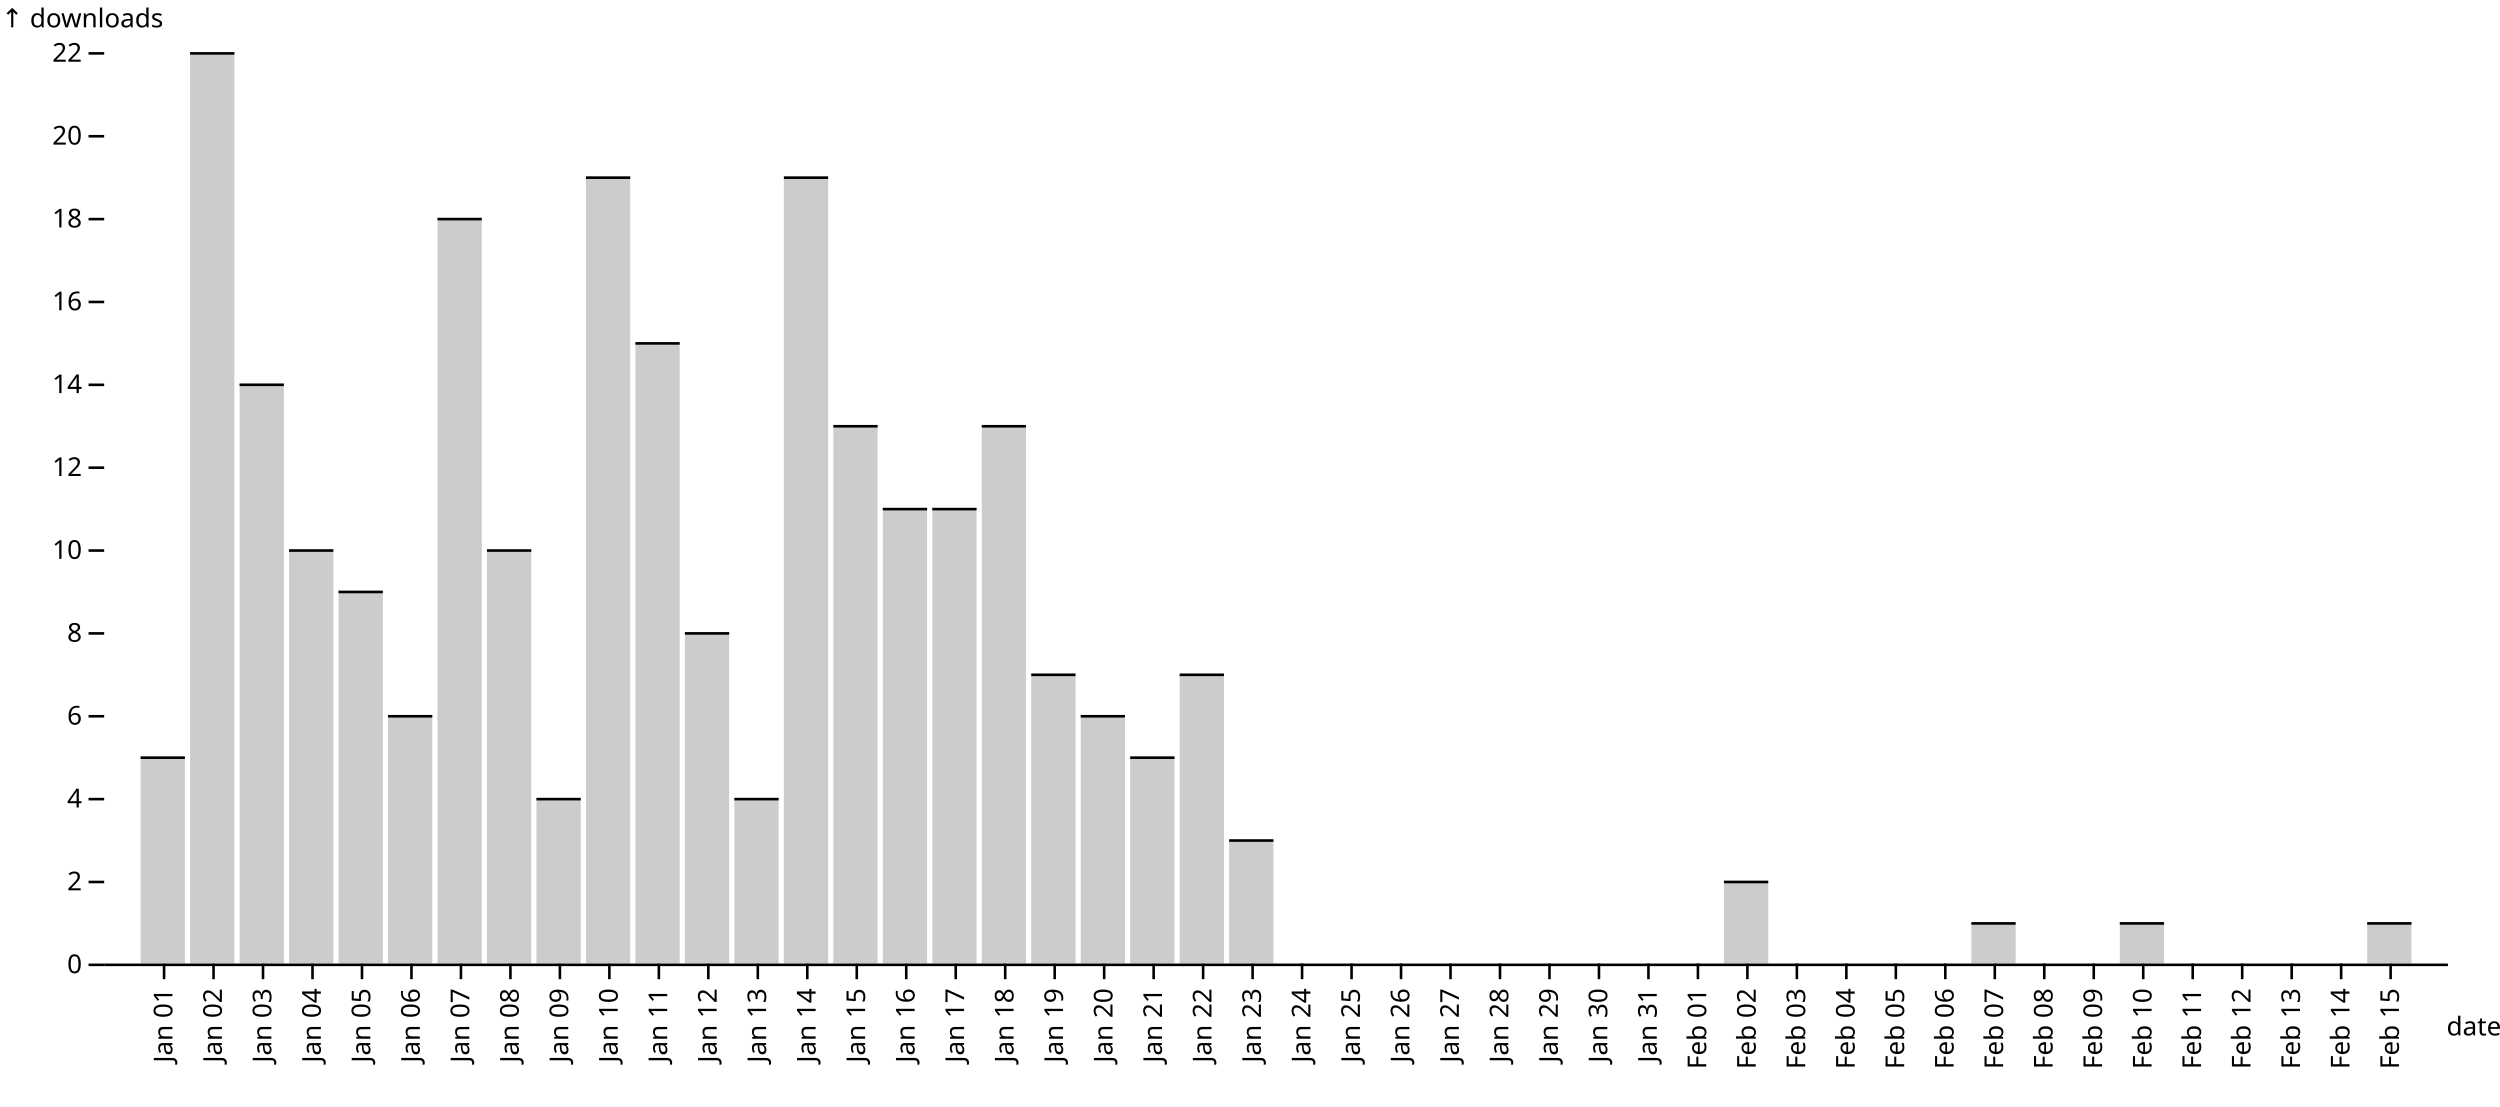
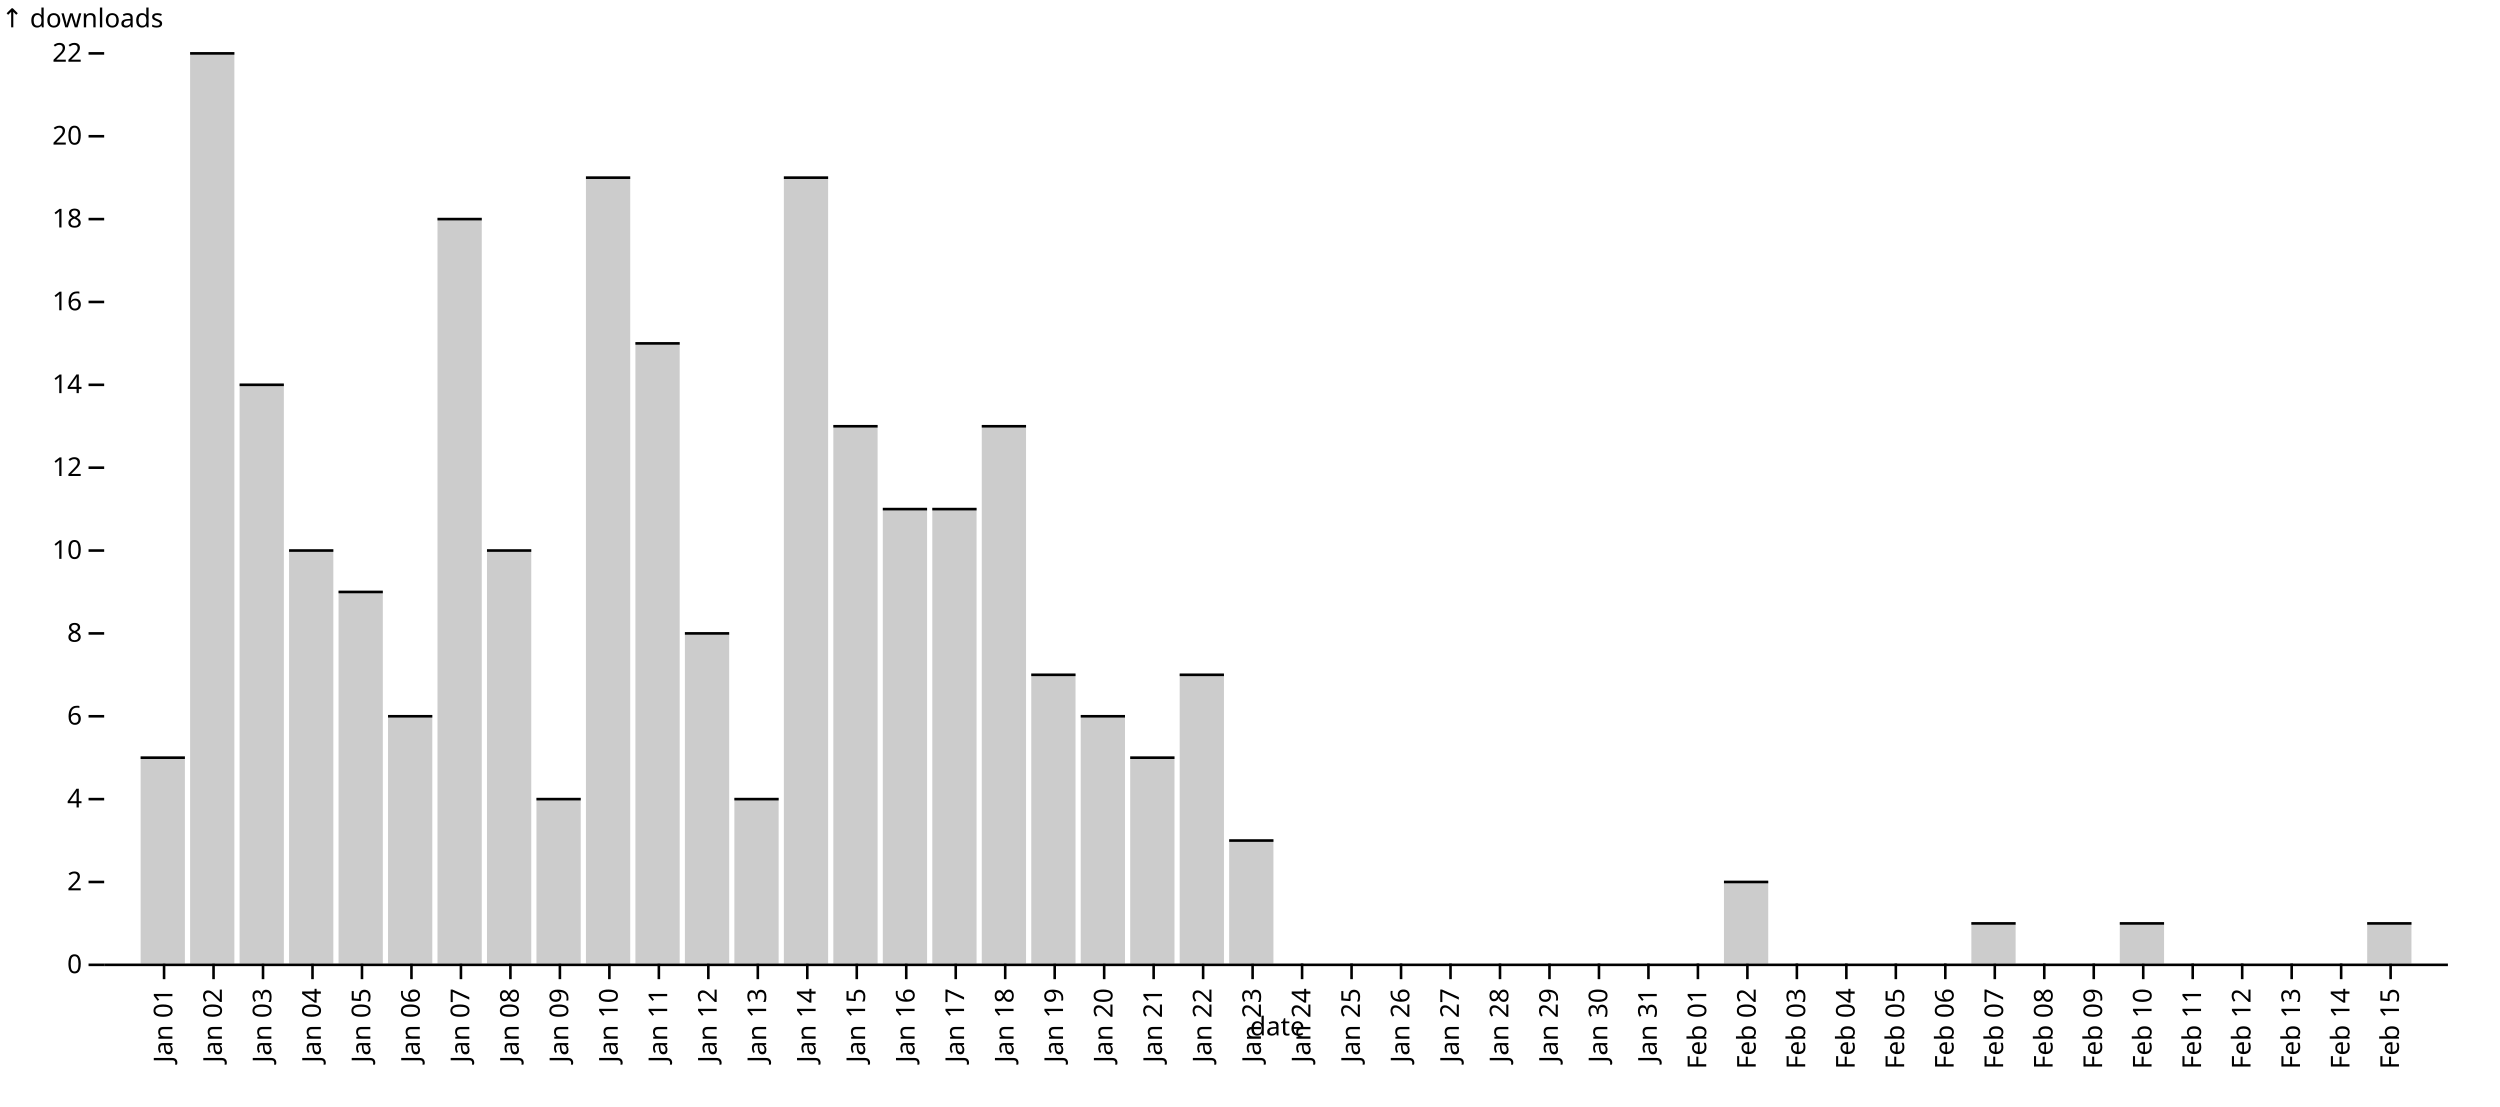
<svg xmlns="http://www.w3.org/2000/svg" class="plot" fill="currentColor" font-family="system-ui, sans-serif" font-size="10" text-anchor="middle" width="960" height="425" viewBox="0 0 960 425">
  <style>
    .plot {
      display: block;
      background: white;
      height: auto;
      height: intrinsic;
      max-width: 100%;
    }

    .plot text,
    .plot tspan {
      white-space: pre;
    }
  </style>
  <g aria-label="y-axis tick" fill="none" stroke="currentColor" transform="translate(0,0.5)">
    <path transform="translate(40,370)" d="M0,0L-6,0" />
    <path transform="translate(40,338.1818)" d="M0,0L-6,0" />
    <path transform="translate(40,306.3636)" d="M0,0L-6,0" />
    <path transform="translate(40,274.5455)" d="M0,0L-6,0" />
    <path transform="translate(40,242.7273)" d="M0,0L-6,0" />
    <path transform="translate(40,210.9091)" d="M0,0L-6,0" />
    <path transform="translate(40,179.0909)" d="M0,0L-6,0" />
    <path transform="translate(40,147.2727)" d="M0,0L-6,0" />
    <path transform="translate(40,115.4545)" d="M0,0L-6,0" />
    <path transform="translate(40,83.63636)" d="M0,0L-6,0" />
    <path transform="translate(40,51.81818)" d="M0,0L-6,0" />
    <path transform="translate(40,20)" d="M0,0L-6,0" />
  </g>
  <g aria-label="y-axis tick label" text-anchor="end" font-variant="tabular-nums" transform="translate(-8.5,0.5)">
    <text y="0.32em" transform="translate(40,370)">0</text>
    <text y="0.32em" transform="translate(40,338.1818)">2</text>
    <text y="0.32em" transform="translate(40,306.3636)">4</text>
    <text y="0.32em" transform="translate(40,274.5455)">6</text>
    <text y="0.32em" transform="translate(40,242.7273)">8</text>
    <text y="0.32em" transform="translate(40,210.9091)">10</text>
    <text y="0.32em" transform="translate(40,179.0909)">12</text>
    <text y="0.32em" transform="translate(40,147.2727)">14</text>
    <text y="0.32em" transform="translate(40,115.4545)">16</text>
    <text y="0.32em" transform="translate(40,83.63636)">18</text>
    <text y="0.32em" transform="translate(40,51.81818)">20</text>
    <text y="0.32em" transform="translate(40,20)">22</text>
  </g>
  <g aria-label="y-axis label" text-anchor="start" transform="translate(-39.5,-9.5)">
    <text transform="translate(40,20)">↑ downloads</text>
  </g>
  <g aria-label="x-axis tick" fill="none" stroke="currentColor" transform="translate(9,0)">
    <path transform="translate(54,370)" d="M0,0L0,6" />
    <path transform="translate(73,370)" d="M0,0L0,6" />
    <path transform="translate(92,370)" d="M0,0L0,6" />
    <path transform="translate(111,370)" d="M0,0L0,6" />
    <path transform="translate(130,370)" d="M0,0L0,6" />
    <path transform="translate(149,370)" d="M0,0L0,6" />
    <path transform="translate(168,370)" d="M0,0L0,6" />
    <path transform="translate(187,370)" d="M0,0L0,6" />
    <path transform="translate(206,370)" d="M0,0L0,6" />
    <path transform="translate(225,370)" d="M0,0L0,6" />
    <path transform="translate(244,370)" d="M0,0L0,6" />
    <path transform="translate(263,370)" d="M0,0L0,6" />
    <path transform="translate(282,370)" d="M0,0L0,6" />
    <path transform="translate(301,370)" d="M0,0L0,6" />
    <path transform="translate(320,370)" d="M0,0L0,6" />
    <path transform="translate(339,370)" d="M0,0L0,6" />
    <path transform="translate(358,370)" d="M0,0L0,6" />
    <path transform="translate(377,370)" d="M0,0L0,6" />
    <path transform="translate(396,370)" d="M0,0L0,6" />
    <path transform="translate(415,370)" d="M0,0L0,6" />
    <path transform="translate(434,370)" d="M0,0L0,6" />
    <path transform="translate(453,370)" d="M0,0L0,6" />
    <path transform="translate(472,370)" d="M0,0L0,6" />
    <path transform="translate(491,370)" d="M0,0L0,6" />
    <path transform="translate(510,370)" d="M0,0L0,6" />
    <path transform="translate(529,370)" d="M0,0L0,6" />
    <path transform="translate(548,370)" d="M0,0L0,6" />
    <path transform="translate(567,370)" d="M0,0L0,6" />
    <path transform="translate(586,370)" d="M0,0L0,6" />
    <path transform="translate(605,370)" d="M0,0L0,6" />
    <path transform="translate(624,370)" d="M0,0L0,6" />
    <path transform="translate(643,370)" d="M0,0L0,6" />
    <path transform="translate(662,370)" d="M0,0L0,6" />
    <path transform="translate(681,370)" d="M0,0L0,6" />
    <path transform="translate(700,370)" d="M0,0L0,6" />
    <path transform="translate(719,370)" d="M0,0L0,6" />
    <path transform="translate(738,370)" d="M0,0L0,6" />
    <path transform="translate(757,370)" d="M0,0L0,6" />
    <path transform="translate(776,370)" d="M0,0L0,6" />
    <path transform="translate(795,370)" d="M0,0L0,6" />
    <path transform="translate(814,370)" d="M0,0L0,6" />
    <path transform="translate(833,370)" d="M0,0L0,6" />
    <path transform="translate(852,370)" d="M0,0L0,6" />
    <path transform="translate(871,370)" d="M0,0L0,6" />
    <path transform="translate(890,370)" d="M0,0L0,6" />
    <path transform="translate(909,370)" d="M0,0L0,6" />
  </g>
  <g aria-label="x-axis tick label" text-anchor="end" font-variant="tabular-nums" transform="translate(9,9.5)">
    <text y="0.32em" transform="translate(54,370) rotate(-90)">Jan 01</text>
    <text y="0.32em" transform="translate(73,370) rotate(-90)">Jan 02</text>
    <text y="0.32em" transform="translate(92,370) rotate(-90)">Jan 03</text>
    <text y="0.32em" transform="translate(111,370) rotate(-90)">Jan 04</text>
    <text y="0.32em" transform="translate(130,370) rotate(-90)">Jan 05</text>
    <text y="0.32em" transform="translate(149,370) rotate(-90)">Jan 06</text>
    <text y="0.32em" transform="translate(168,370) rotate(-90)">Jan 07</text>
    <text y="0.32em" transform="translate(187,370) rotate(-90)">Jan 08</text>
    <text y="0.32em" transform="translate(206,370) rotate(-90)">Jan 09</text>
    <text y="0.32em" transform="translate(225,370) rotate(-90)">Jan 10</text>
    <text y="0.32em" transform="translate(244,370) rotate(-90)">Jan 11</text>
    <text y="0.32em" transform="translate(263,370) rotate(-90)">Jan 12</text>
    <text y="0.32em" transform="translate(282,370) rotate(-90)">Jan 13</text>
    <text y="0.32em" transform="translate(301,370) rotate(-90)">Jan 14</text>
    <text y="0.32em" transform="translate(320,370) rotate(-90)">Jan 15</text>
    <text y="0.32em" transform="translate(339,370) rotate(-90)">Jan 16</text>
    <text y="0.32em" transform="translate(358,370) rotate(-90)">Jan 17</text>
    <text y="0.32em" transform="translate(377,370) rotate(-90)">Jan 18</text>
    <text y="0.32em" transform="translate(396,370) rotate(-90)">Jan 19</text>
    <text y="0.32em" transform="translate(415,370) rotate(-90)">Jan 20</text>
    <text y="0.32em" transform="translate(434,370) rotate(-90)">Jan 21</text>
    <text y="0.32em" transform="translate(453,370) rotate(-90)">Jan 22</text>
    <text y="0.32em" transform="translate(472,370) rotate(-90)">Jan 23</text>
    <text y="0.32em" transform="translate(491,370) rotate(-90)">Jan 24</text>
    <text y="0.32em" transform="translate(510,370) rotate(-90)">Jan 25</text>
    <text y="0.32em" transform="translate(529,370) rotate(-90)">Jan 26</text>
    <text y="0.32em" transform="translate(548,370) rotate(-90)">Jan 27</text>
    <text y="0.32em" transform="translate(567,370) rotate(-90)">Jan 28</text>
    <text y="0.32em" transform="translate(586,370) rotate(-90)">Jan 29</text>
    <text y="0.32em" transform="translate(605,370) rotate(-90)">Jan 30</text>
    <text y="0.32em" transform="translate(624,370) rotate(-90)">Jan 31</text>
    <text y="0.32em" transform="translate(643,370) rotate(-90)">Feb 01</text>
    <text y="0.32em" transform="translate(662,370) rotate(-90)">Feb 02</text>
    <text y="0.32em" transform="translate(681,370) rotate(-90)">Feb 03</text>
    <text y="0.32em" transform="translate(700,370) rotate(-90)">Feb 04</text>
    <text y="0.32em" transform="translate(719,370) rotate(-90)">Feb 05</text>
    <text y="0.32em" transform="translate(738,370) rotate(-90)">Feb 06</text>
    <text y="0.32em" transform="translate(757,370) rotate(-90)">Feb 07</text>
    <text y="0.32em" transform="translate(776,370) rotate(-90)">Feb 08</text>
    <text y="0.32em" transform="translate(795,370) rotate(-90)">Feb 09</text>
    <text y="0.32em" transform="translate(814,370) rotate(-90)">Feb 10</text>
    <text y="0.32em" transform="translate(833,370) rotate(-90)">Feb 11</text>
    <text y="0.32em" transform="translate(852,370) rotate(-90)">Feb 12</text>
    <text y="0.32em" transform="translate(871,370) rotate(-90)">Feb 13</text>
    <text y="0.32em" transform="translate(890,370) rotate(-90)">Feb 14</text>
    <text y="0.32em" transform="translate(909,370) rotate(-90)">Feb 15</text>
  </g>
-   <g aria-label="x-axis label" text-anchor="end" transform="translate(20.5,20.5)">
-     <text y="0.71em" transform="translate(940,370)">date</text>
+   <g aria-label="x-axis label" transform="translate(0.5,20.5)">
+     <text y="0.71em" transform="translate(490,370)">date</text>
  </g>
  <g aria-label="bar" fill="#ccc">
    <rect x="54" width="17" y="290.455" height="79.545" />
    <rect x="73" width="17" y="20" height="350" />
    <rect x="92" width="17" y="147.273" height="222.727" />
    <rect x="111" width="17" y="210.909" height="159.091" />
    <rect x="130" width="17" y="226.818" height="143.182" />
    <rect x="149" width="17" y="274.545" height="95.455" />
    <rect x="168" width="17" y="83.636" height="286.364" />
    <rect x="187" width="17" y="210.909" height="159.091" />
    <rect x="206" width="17" y="306.364" height="63.636" />
    <rect x="225" width="17" y="67.727" height="302.273" />
    <rect x="244" width="17" y="131.364" height="238.636" />
    <rect x="263" width="17" y="242.727" height="127.273" />
    <rect x="282" width="17" y="306.364" height="63.636" />
    <rect x="301" width="17" y="67.727" height="302.273" />
    <rect x="320" width="17" y="163.182" height="206.818" />
    <rect x="339" width="17" y="195" height="175" />
    <rect x="358" width="17" y="195" height="175" />
    <rect x="377" width="17" y="163.182" height="206.818" />
    <rect x="396" width="17" y="258.636" height="111.364" />
    <rect x="415" width="17" y="274.545" height="95.455" />
    <rect x="434" width="17" y="290.455" height="79.545" />
    <rect x="453" width="17" y="258.636" height="111.364" />
    <rect x="472" width="17" y="322.273" height="47.727" />
    <rect x="662" width="17" y="338.182" height="31.818" />
    <rect x="757" width="17" y="354.091" height="15.909" />
    <rect x="814" width="17" y="354.091" height="15.909" />
    <rect x="909" width="17" y="354.091" height="15.909" />
  </g>
  <g aria-label="tick" stroke="currentColor" transform="translate(0,0.5)">
    <line x1="54" x2="71" y1="290.455" y2="290.455" />
    <line x1="73" x2="90" y1="20" y2="20" />
    <line x1="92" x2="109" y1="147.273" y2="147.273" />
    <line x1="111" x2="128" y1="210.909" y2="210.909" />
    <line x1="130" x2="147" y1="226.818" y2="226.818" />
    <line x1="149" x2="166" y1="274.545" y2="274.545" />
    <line x1="168" x2="185" y1="83.636" y2="83.636" />
    <line x1="187" x2="204" y1="210.909" y2="210.909" />
    <line x1="206" x2="223" y1="306.364" y2="306.364" />
    <line x1="225" x2="242" y1="67.727" y2="67.727" />
    <line x1="244" x2="261" y1="131.364" y2="131.364" />
    <line x1="263" x2="280" y1="242.727" y2="242.727" />
    <line x1="282" x2="299" y1="306.364" y2="306.364" />
    <line x1="301" x2="318" y1="67.727" y2="67.727" />
    <line x1="320" x2="337" y1="163.182" y2="163.182" />
    <line x1="339" x2="356" y1="195" y2="195" />
    <line x1="358" x2="375" y1="195" y2="195" />
    <line x1="377" x2="394" y1="163.182" y2="163.182" />
    <line x1="396" x2="413" y1="258.636" y2="258.636" />
    <line x1="415" x2="432" y1="274.545" y2="274.545" />
    <line x1="434" x2="451" y1="290.455" y2="290.455" />
    <line x1="453" x2="470" y1="258.636" y2="258.636" />
    <line x1="472" x2="489" y1="322.273" y2="322.273" />
    <line x1="662" x2="679" y1="338.182" y2="338.182" />
    <line x1="757" x2="774" y1="354.091" y2="354.091" />
    <line x1="814" x2="831" y1="354.091" y2="354.091" />
    <line x1="909" x2="926" y1="354.091" y2="354.091" />
  </g>
  <g aria-label="rule" stroke="currentColor" transform="translate(0,0.5)">
    <line x1="40" x2="940" y1="370" y2="370" />
  </g>
</svg>
